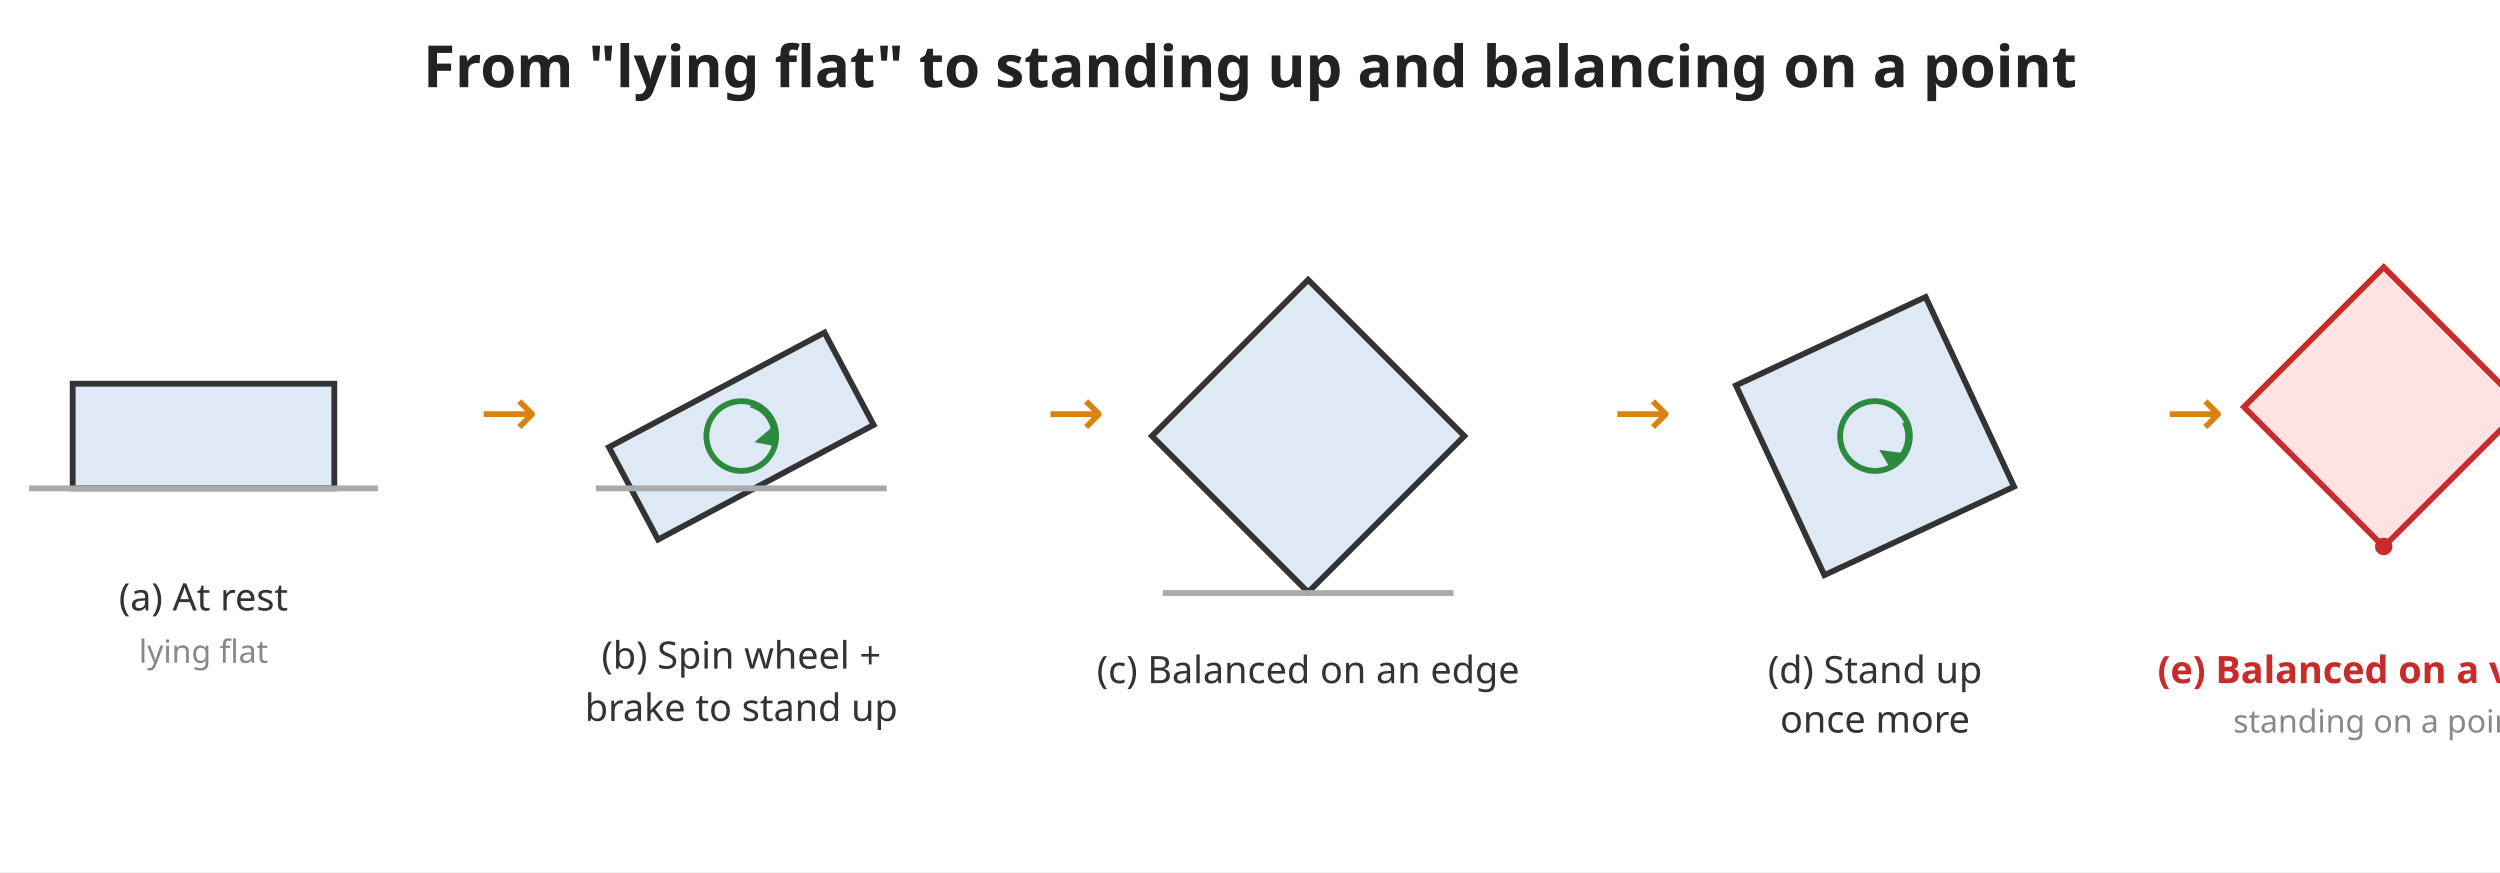
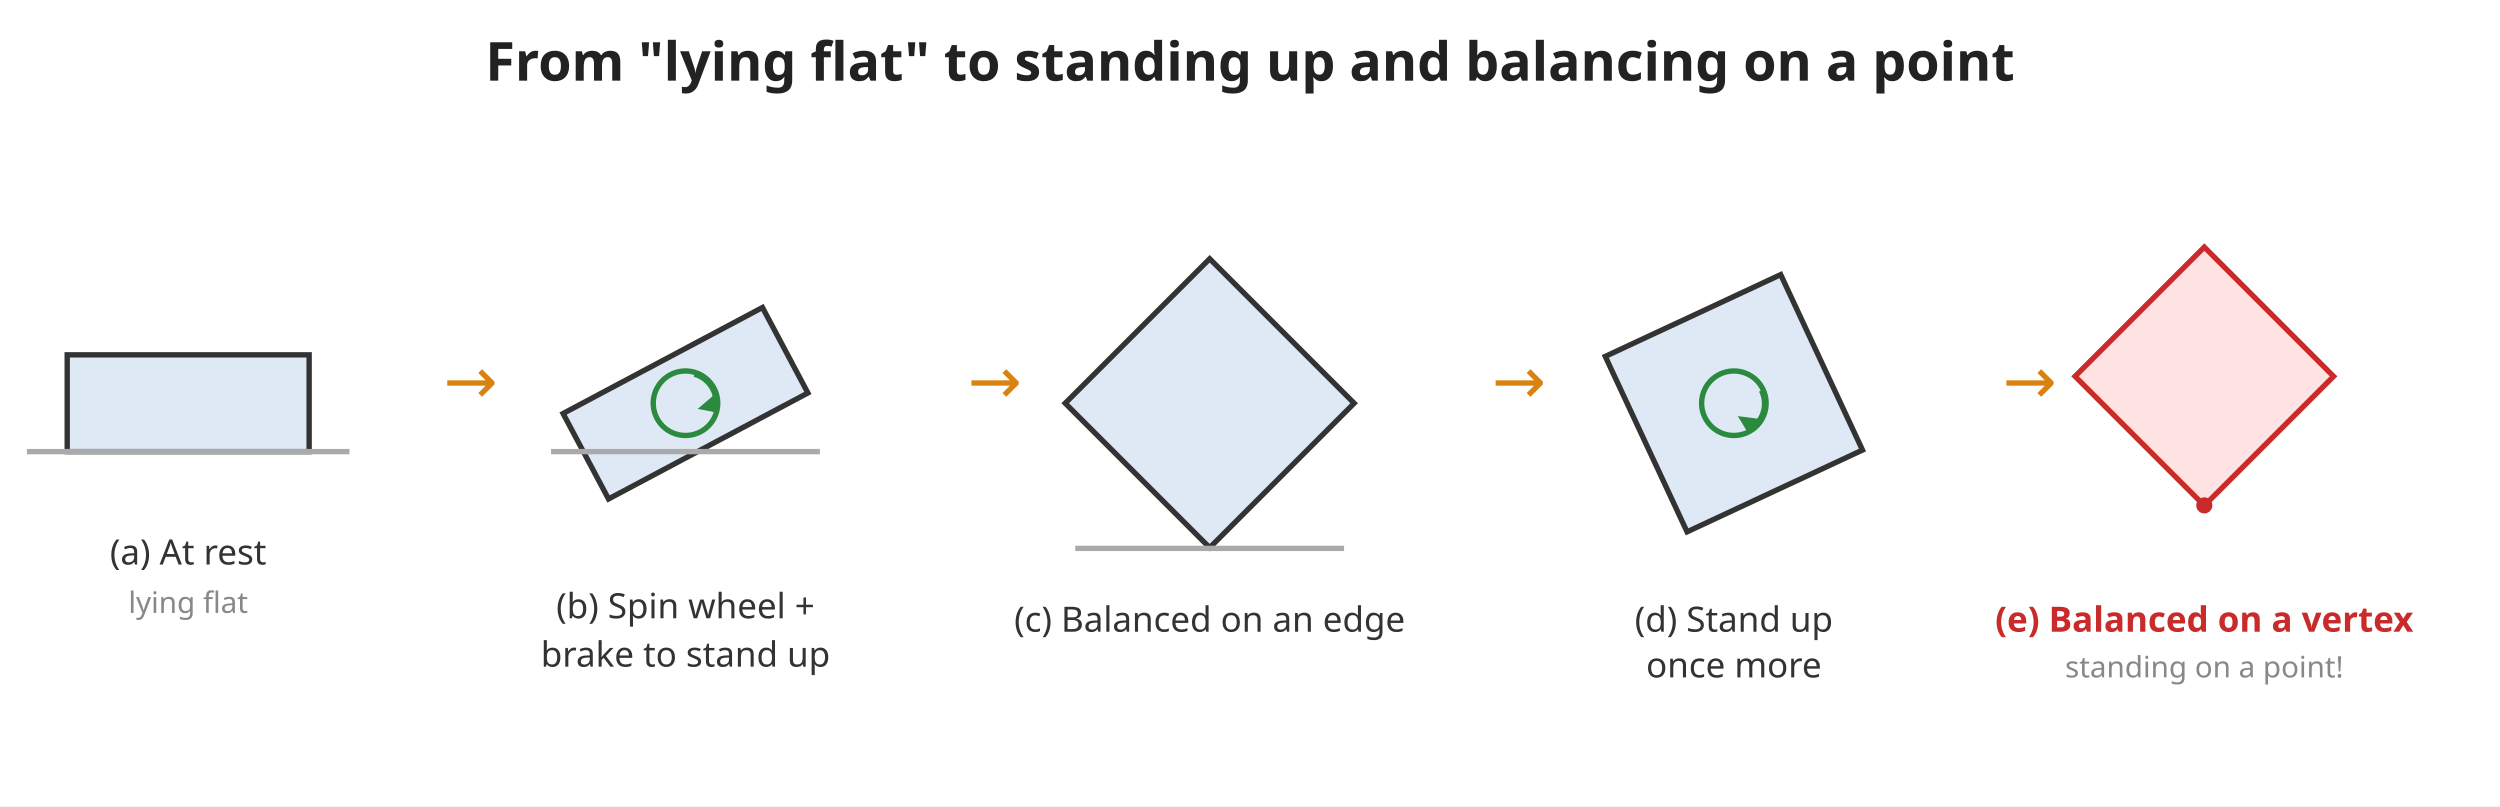
- <svg xmlns="http://www.w3.org/2000/svg" viewBox="0 0 860 300" font-family="sans-serif">
-   <rect width="860" height="300" fill="#ffffff" />
-   <text x="430" y="30" font-size="20" font-weight="bold" text-anchor="middle" fill="#222">From "lying flat" to standing up and balancing on a point</text>
+ <svg xmlns="http://www.w3.org/2000/svg" viewBox="0 0 930 300" font-family="sans-serif">
+   <rect width="930" height="300" fill="#ffffff" />
+   <text x="465" y="30" font-size="20" font-weight="bold" text-anchor="middle" fill="#222">From "lying flat" to standing up and balancing on a point</text>
  <g transform="translate(70,150)">
    <rect x="-45" y="-18" width="90" height="36" fill="#dfe9f5" stroke="#333" stroke-width="2" />
    <line x1="-60" y1="18" x2="60" y2="18" stroke="#aaa" stroke-width="2" />
    <text x="0" y="60" font-size="13" text-anchor="middle" fill="#333">(a) At rest</text>
    <text x="0" y="78" font-size="11" text-anchor="middle" fill="#888">lying flat</text>
  </g>
  <text x="165" y="150" font-size="24" fill="#d9820f">→</text>
  <g transform="translate(255,150) rotate(-28)">
    <rect x="-42" y="-18" width="84" height="36" fill="#dfe9f5" stroke="#333" stroke-width="2" />
    <circle cx="0" cy="0" r="12" fill="none" stroke="#2b8a3e" stroke-width="2" />
    <path d="M 8 -8 A 11 11 0 0 1 8 8" fill="none" stroke="#2b8a3e" stroke-width="2" />
    <polygon points="8,8 3,4 12,2" fill="#2b8a3e" />
  </g>
  <line x1="205" y1="168" x2="305" y2="168" stroke="#aaa" stroke-width="2" />
  <text x="255" y="230" font-size="13" text-anchor="middle" fill="#333">(b) Spin wheel +</text>
  <text x="255" y="248" font-size="13" text-anchor="middle" fill="#333">brake to stand up</text>
  <text x="360" y="150" font-size="24" fill="#d9820f">→</text>
  <g transform="translate(450,150) rotate(45)">
    <rect x="-38" y="-38" width="76" height="76" fill="#dfe9f5" stroke="#333" stroke-width="2" />
  </g>
  <line x1="400" y1="204" x2="500" y2="204" stroke="#aaa" stroke-width="2" />
  <text x="450" y="235" font-size="13" text-anchor="middle" fill="#333">(c) Balanced on an edge</text>
  <text x="555" y="150" font-size="24" fill="#d9820f">→</text>
  <g transform="translate(645,150) rotate(20)">
    <rect x="-36" y="-36" width="72" height="72" fill="#dfe9f5" stroke="#333" stroke-width="2" transform="rotate(45)" />
    <circle cx="0" cy="0" r="12" fill="none" stroke="#2b8a3e" stroke-width="2" />
    <path d="M 8 -8 A 11 11 0 0 1 8 8" fill="none" stroke="#2b8a3e" stroke-width="2" />
    <polygon points="8,8 3,4 12,2" fill="#2b8a3e" />
  </g>
  <text x="645" y="235" font-size="13" text-anchor="middle" fill="#333">(d) Stand up</text>
  <text x="645" y="252" font-size="13" text-anchor="middle" fill="#333">once more</text>
  <text x="745" y="150" font-size="24" fill="#d9820f">→</text>
  <g transform="translate(820,140)">
    <rect x="-34" y="-34" width="68" height="68" fill="#ffe3e3" stroke="#c92a2a" stroke-width="2" transform="rotate(45)" />
    <circle cx="0" cy="48" r="3" fill="#c92a2a" />
  </g>
  <text x="820" y="235" font-size="13" text-anchor="middle" fill="#c92a2a" font-weight="bold">(e) Balanced on a vertex</text>
  <text x="820" y="252" font-size="11" text-anchor="middle" fill="#888">standing on a point!</text>
</svg>
